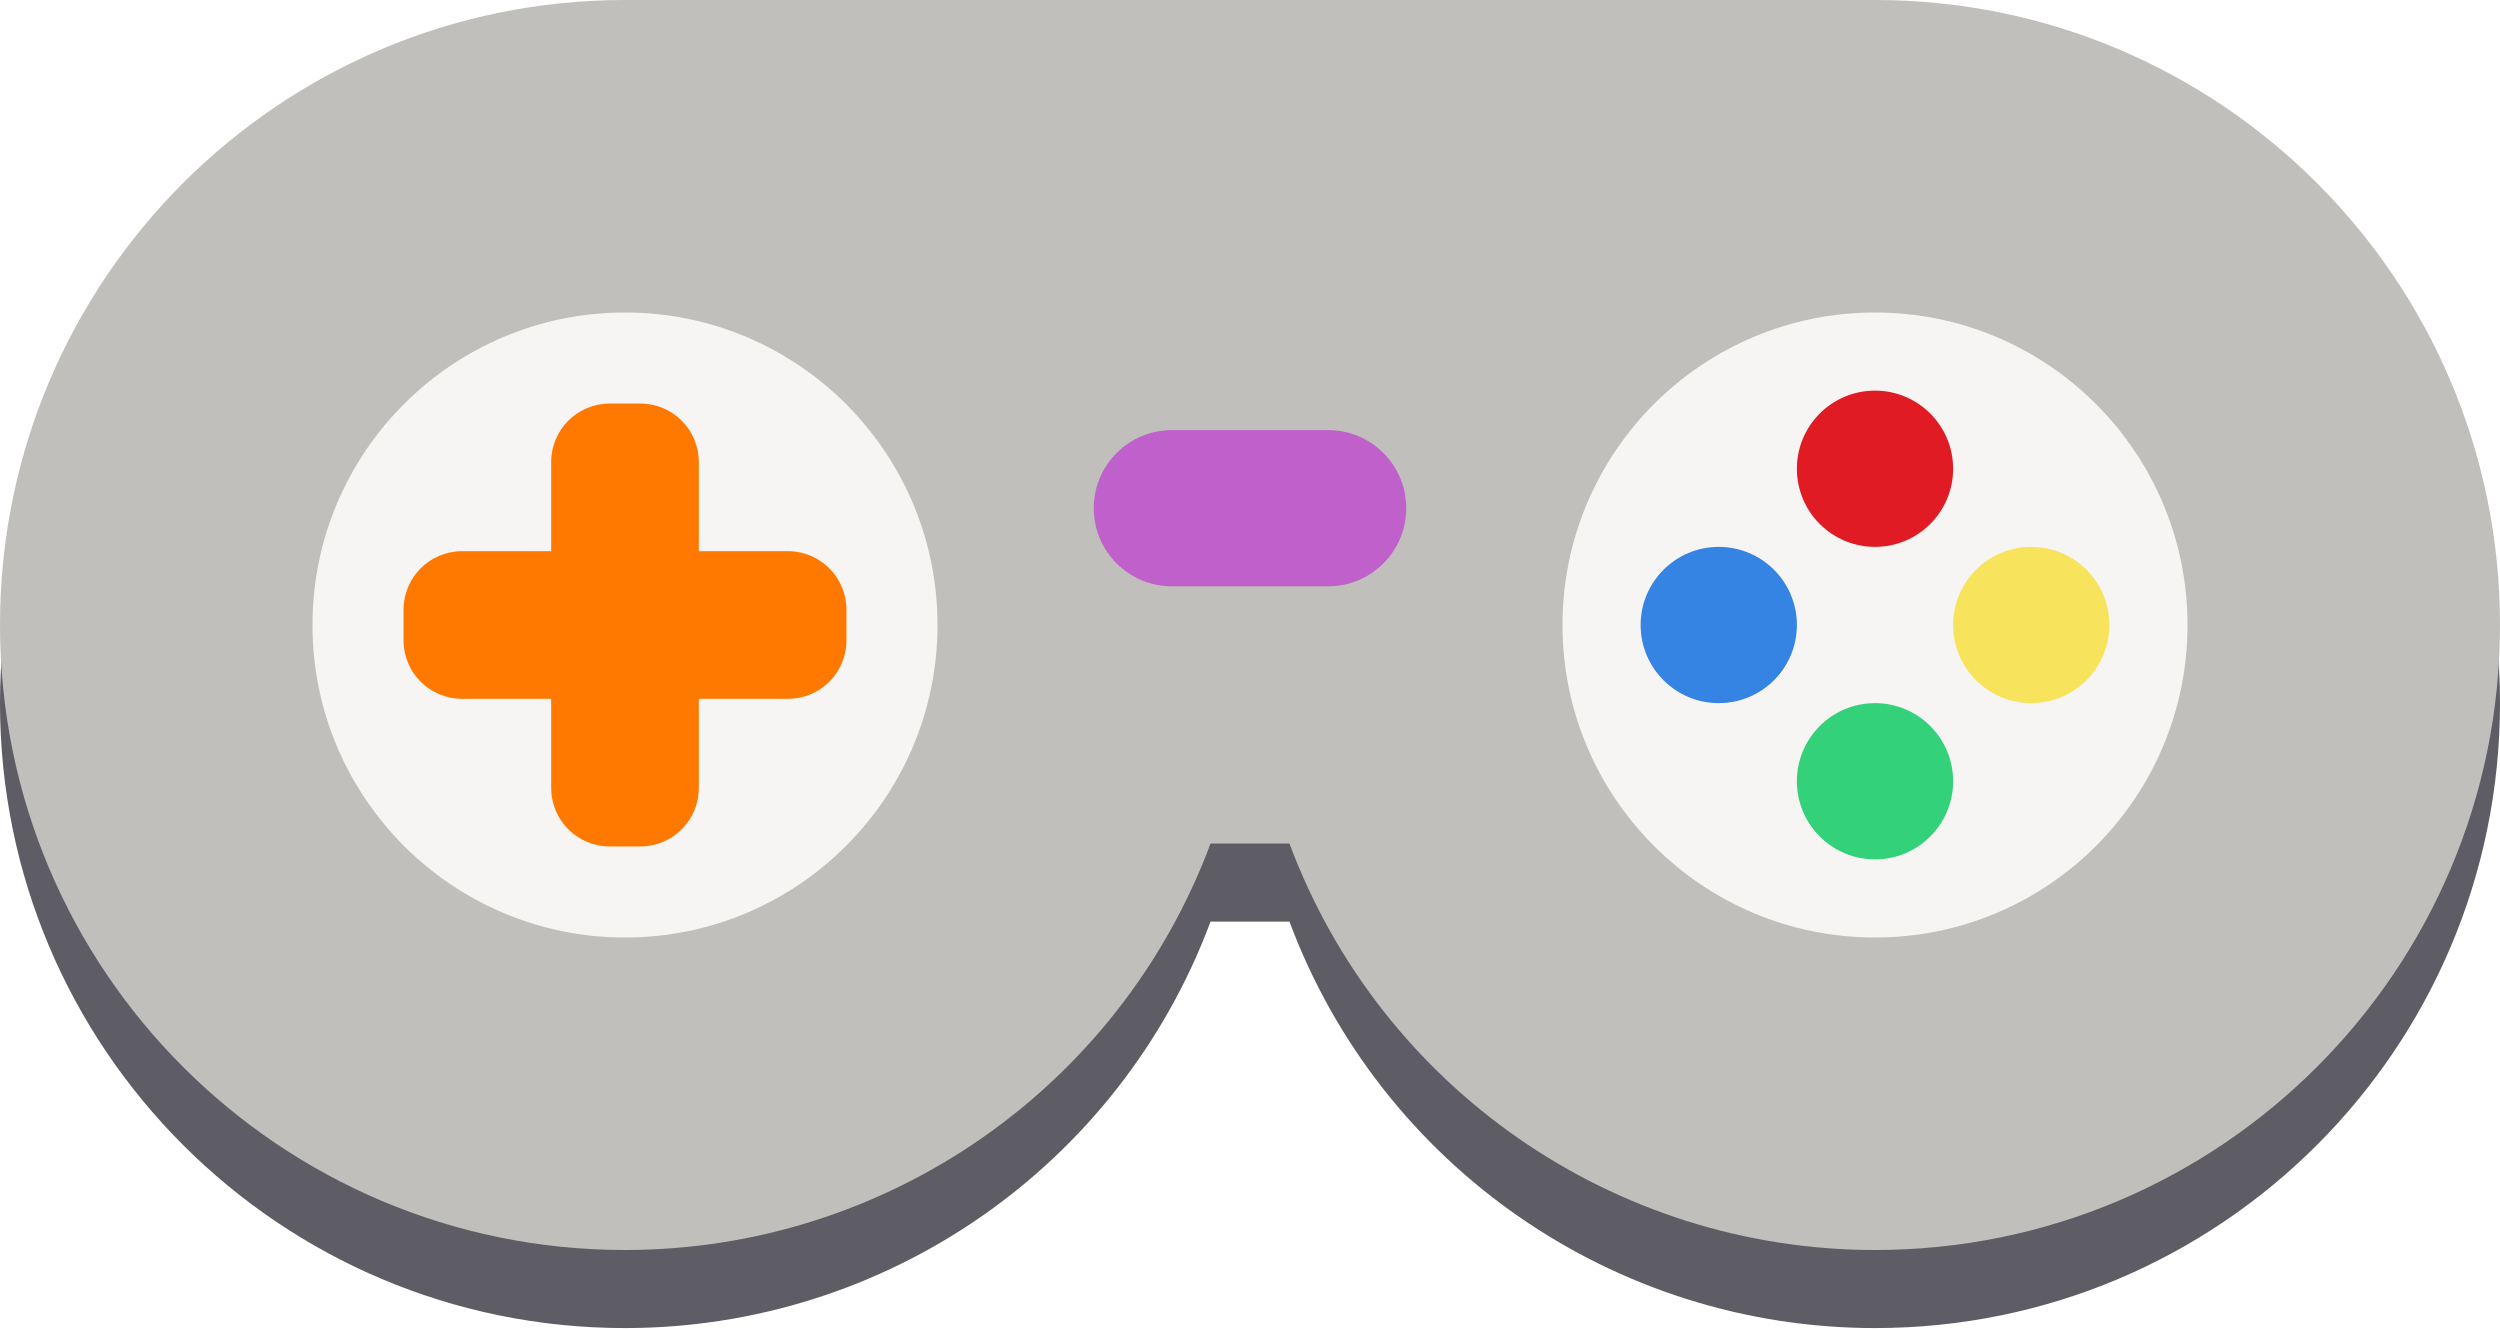
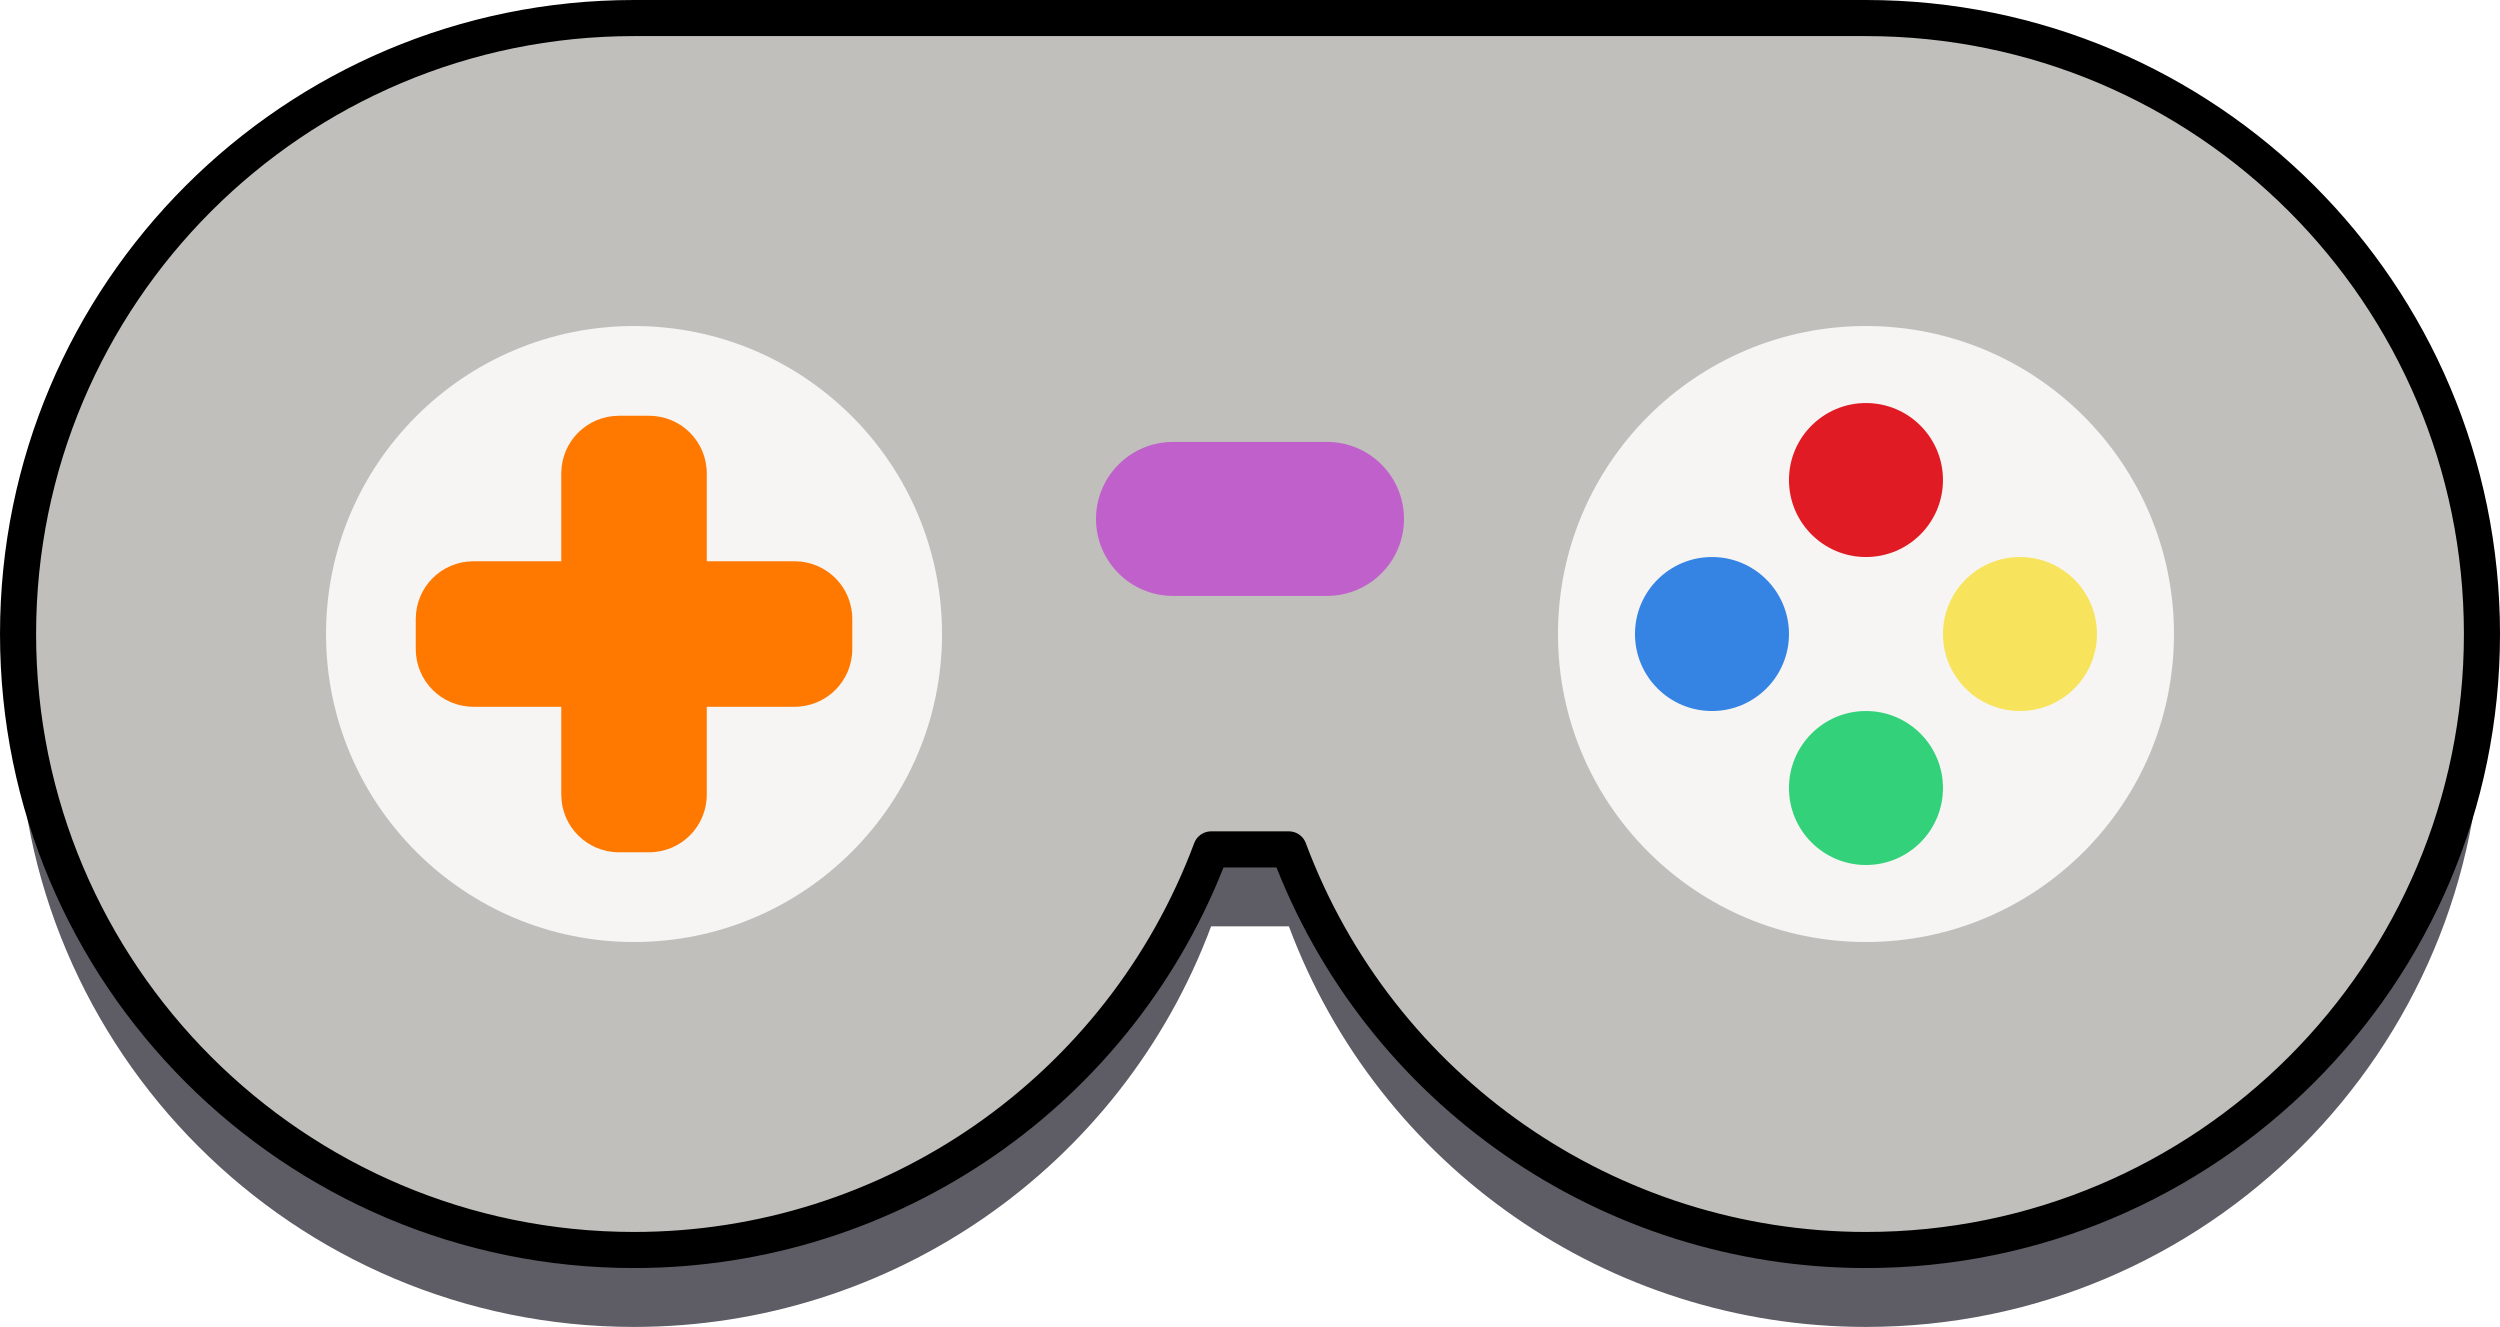
- <svg xmlns="http://www.w3.org/2000/svg" width="1024" height="543.974" viewBox="0 0 270.933 143.926" version="1.1" id="svg8">
+ <svg xmlns="http://www.w3.org/2000/svg" width="1039" height="551.474" viewBox="0 0 274.902 145.911" version="1.1" id="svg8">
  <defs id="defs2" />
-   <g id="layer1" transform="translate(30.46667,-76.53678)">
-     <g id="g916" transform="translate(43.31436,10.46639)">
-       <g id="g899">
-         <g id="g889">
-           <g id="g872">
-             <path id="path868" style="fill:#5e5c64;stroke:#000000;stroke-width:0;stroke-linecap:round;stroke-linejoin:round" d="M -6.048,74.53 A 67.733,67.733 0 0 0 -73.781,142.263 67.733,67.733 0 0 0 -6.048,209.997 67.733,67.733 0 0 0 57.41,165.947 h 8.551 a 67.733,67.733 0 0 0 63.458,44.05 67.733,67.733 0 0 0 67.733,-67.733 67.733,67.733 0 0 0 -67.733,-67.733 z" />
-             <path id="path835" style="fill:#c0bfbc;stroke:#000000;stroke-width:0;stroke-linecap:round;stroke-linejoin:round" d="m -22.857,249.715 a 256,256 0 0 0 -256,256 256,256 0 0 0 256,256 256,256 0 0 0 239.842,-166.486 h 32.318 a 256,256 0 0 0 239.84,166.486 256,256 0 0 0 256,-256 256,256 0 0 0 -256,-256 z" transform="scale(0.2645833)" />
-           </g>
-           <rect style="fill:#c061cb;stroke:#000000;stroke-width:0;stroke-linecap:round;stroke-linejoin:round" id="rect866" width="33.867" height="16.933" x="44.752" y="112.68" rx="8.467" ry="8.467" />
-         </g>
-         <g id="g883">
-           <circle style="fill:#f6f5f4;stroke:#000000;stroke-width:0;stroke-linecap:round;stroke-linejoin:round" id="circle858" cx="-6.048" cy="133.804" r="33.867" />
-           <path id="rect860" style="fill:#ff7800;stroke:#000000;stroke-width:0;stroke-linecap:round;stroke-linejoin:round" d="m -29.094,415.006 c -13.296,0 -24,10.704 -24,24 v 36.473 h -36.473 c -13.296,0 -24,10.704 -24,24 v 12.473 c 0,13.296 10.704,24 24,24 h 36.473 v 36.473 c 0,13.296 10.704,24 24,24 h 12.473 c 13.296,0 24,-10.704 24,-24 V 535.951 H 43.852 c 13.296,0 24,-10.704 24,-24 v -12.473 c 0,-13.296 -10.704,-24 -24,-24 H 7.379 v -36.473 c 10e-8,-13.296 -10.704,-24 -24,-24 z" transform="scale(0.2645833)" />
-         </g>
+   <g id="layer1" transform="translate(32.45104,-74.5524)">
+     <g id="g2195">
+       <g id="g2180">
+         <path id="path868" style="fill:#5e5c64;stroke:#000000;stroke-width:0;stroke-linecap:round;stroke-linejoin:round;stroke-miterlimit:4;stroke-dasharray:none;stroke-opacity:1" d="m 37.267,84.997 a 67.733,67.733 0 0 0 -67.733,67.733 67.733,67.733 0 0 0 67.733,67.733 67.733,67.733 0 0 0 63.458,-44.05 h 8.551 a 67.733,67.733 0 0 0 63.458,44.05 67.733,67.733 0 0 0 67.733,-67.733 67.733,67.733 0 0 0 -67.733,-67.733 z" />
+         <path id="path835" style="fill:#c0bfbc;stroke:#000000;stroke-width:3.969;stroke-linecap:round;stroke-linejoin:round;stroke-miterlimit:4;stroke-dasharray:none;stroke-opacity:1" d="m 37.267,76.537 a 67.733,67.733 0 0 0 -67.733,67.733 67.733,67.733 0 0 0 67.733,67.733 67.733,67.733 0 0 0 63.458,-44.05 h 8.551 a 67.733,67.733 0 0 0 63.458,44.05 67.733,67.733 0 0 0 67.733,-67.733 67.733,67.733 0 0 0 -67.733,-67.733 z" />
      </g>
-       <g id="g879">
-         <circle style="fill:#f6f5f4;stroke:#000000;stroke-width:0;stroke-linecap:round;stroke-linejoin:round" id="path842" cx="129.419" cy="133.804" r="33.867" />
-         <circle style="fill:#e01b24;stroke:#000000;stroke-width:0;stroke-linecap:round;stroke-linejoin:round" id="circle848" cx="129.419" cy="116.87" r="8.467" />
-         <circle style="fill:#f8e45c;stroke:#000000;stroke-width:0;stroke-linecap:round;stroke-linejoin:round" id="circle850" cx="146.352" cy="133.804" r="8.467" />
-         <circle style="fill:#33d17a;stroke:#000000;stroke-width:0;stroke-linecap:round;stroke-linejoin:round" id="circle852" cx="129.419" cy="150.737" r="8.467" />
-         <circle style="fill:#3584e4;stroke:#000000;stroke-width:0;stroke-linecap:round;stroke-linejoin:round" id="circle854" cx="112.486" cy="133.804" r="8.467" />
+       <rect style="fill:#c061cb;stroke:none;stroke-width:0;stroke-linecap:round;stroke-linejoin:round;stroke-miterlimit:4;stroke-dasharray:none;stroke-opacity:1" id="rect866" width="33.867" height="16.933" x="88.067" y="123.146" rx="8.467" ry="8.467" />
+       <g id="g890">
+         <circle style="fill:#f6f5f4;stroke:none;stroke-width:0;stroke-linecap:round;stroke-linejoin:round;stroke-miterlimit:4;stroke-dasharray:none;stroke-opacity:1" id="circle858" cx="37.267" cy="144.27" r="33.867" />
+         <path id="rect860" style="fill:#ff7800;stroke:none;stroke-width:0;stroke-linecap:round;stroke-linejoin:round;stroke-miterlimit:4;stroke-dasharray:none;stroke-opacity:1" d="m 35.617,120.27 c -3.518,0 -6.35,2.832 -6.35,6.35 v 9.65 H 19.617 c -3.518,0 -6.35,2.832 -6.35,6.35 v 3.3 c 0,3.518 2.832,6.35 6.35,6.35 h 9.65 v 9.65 c 0,3.518 2.832,6.35 6.35,6.35 h 3.3 c 3.518,0 6.35,-2.832 6.35,-6.35 v -9.65 h 9.65 c 3.518,0 6.35,-2.832 6.35,-6.35 v -3.3 c 0,-3.518 -2.832,-6.35 -6.35,-6.35 h -9.65 v -9.65 c 0,-3.518 -2.832,-6.35 -6.35,-6.35 z" />
+       </g>
+       <g id="g897">
+         <circle style="fill:#f6f5f4;stroke:none;stroke-width:0;stroke-linecap:round;stroke-linejoin:round;stroke-miterlimit:4;stroke-dasharray:none;stroke-opacity:1" id="path842" cx="172.733" cy="144.27" r="33.867" />
+         <circle style="fill:#e01b24;stroke:none;stroke-width:0;stroke-linecap:round;stroke-linejoin:round;stroke-miterlimit:4;stroke-dasharray:none;stroke-opacity:1" id="circle848" cx="172.733" cy="127.337" r="8.467" />
+         <circle style="fill:#f8e45c;stroke:none;stroke-width:0;stroke-linecap:round;stroke-linejoin:round;stroke-miterlimit:4;stroke-dasharray:none;stroke-opacity:1" id="circle850" cx="189.667" cy="144.27" r="8.467" />
+         <circle style="fill:#33d17a;stroke:none;stroke-width:0;stroke-linecap:round;stroke-linejoin:round;stroke-miterlimit:4;stroke-dasharray:none;stroke-opacity:1" id="circle852" cx="172.733" cy="161.203" r="8.467" />
+         <circle style="fill:#3584e4;stroke:none;stroke-width:0;stroke-linecap:round;stroke-linejoin:round;stroke-miterlimit:4;stroke-dasharray:none;stroke-opacity:1" id="circle854" cx="155.8" cy="144.27" r="8.467" />
      </g>
    </g>
  </g>
</svg>
